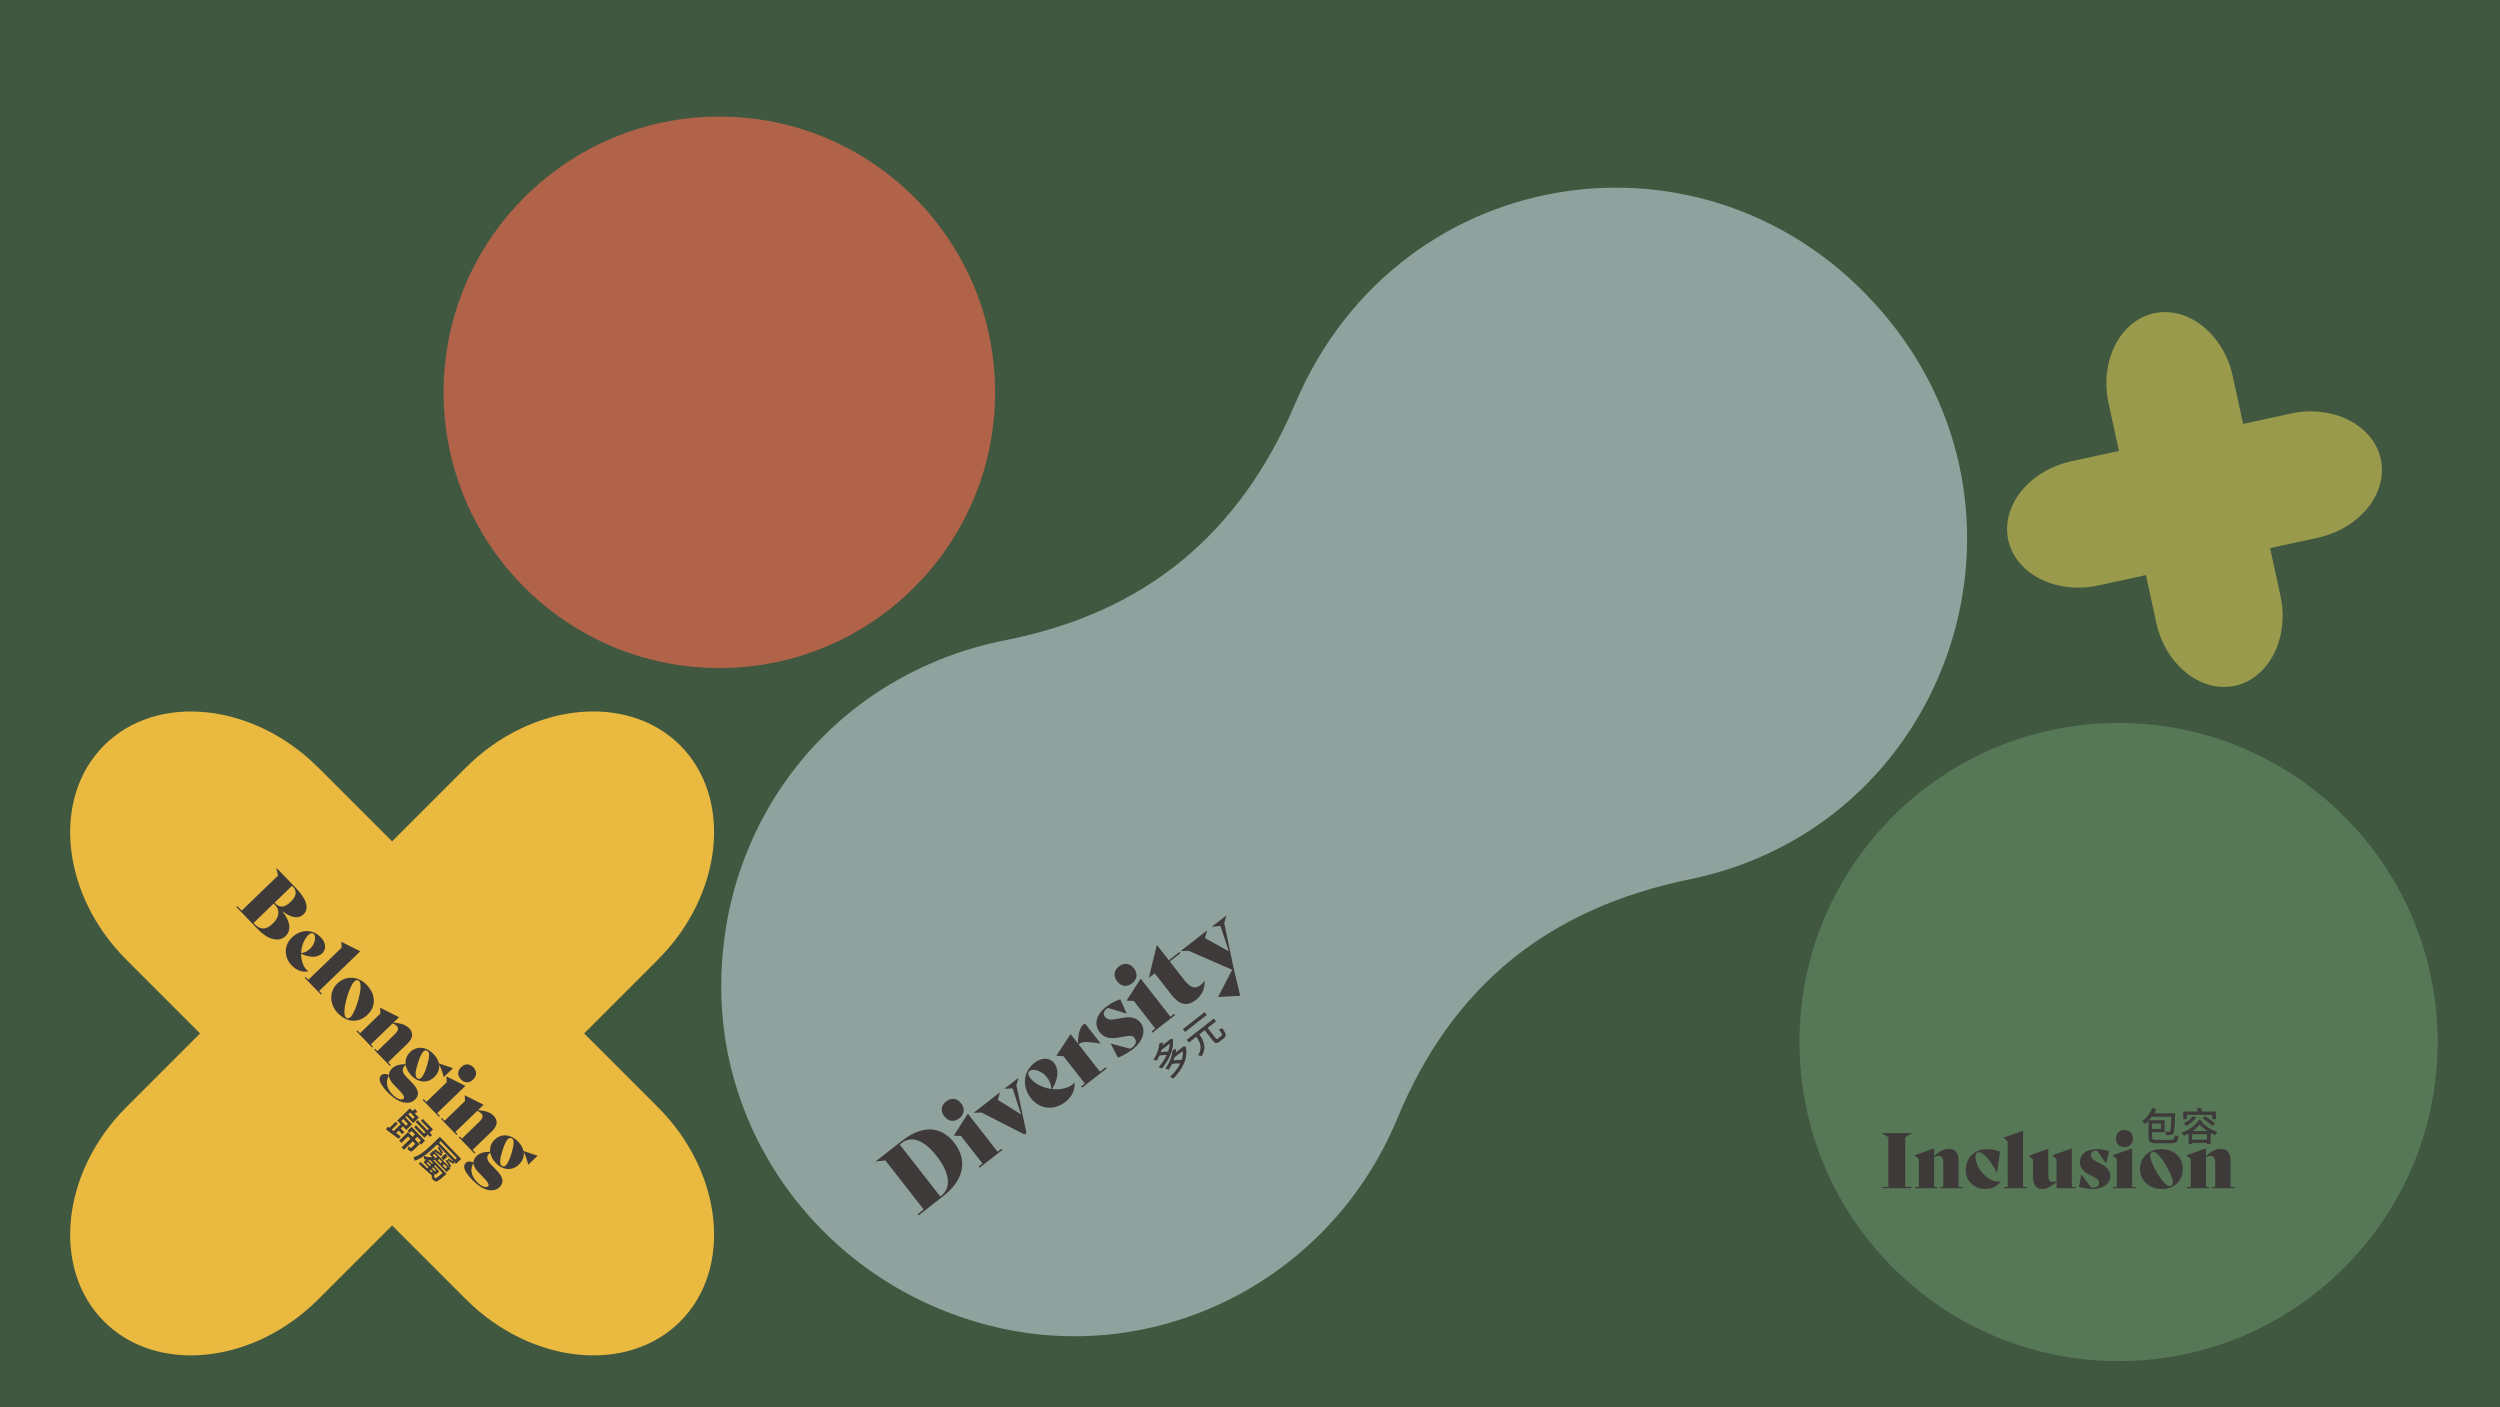
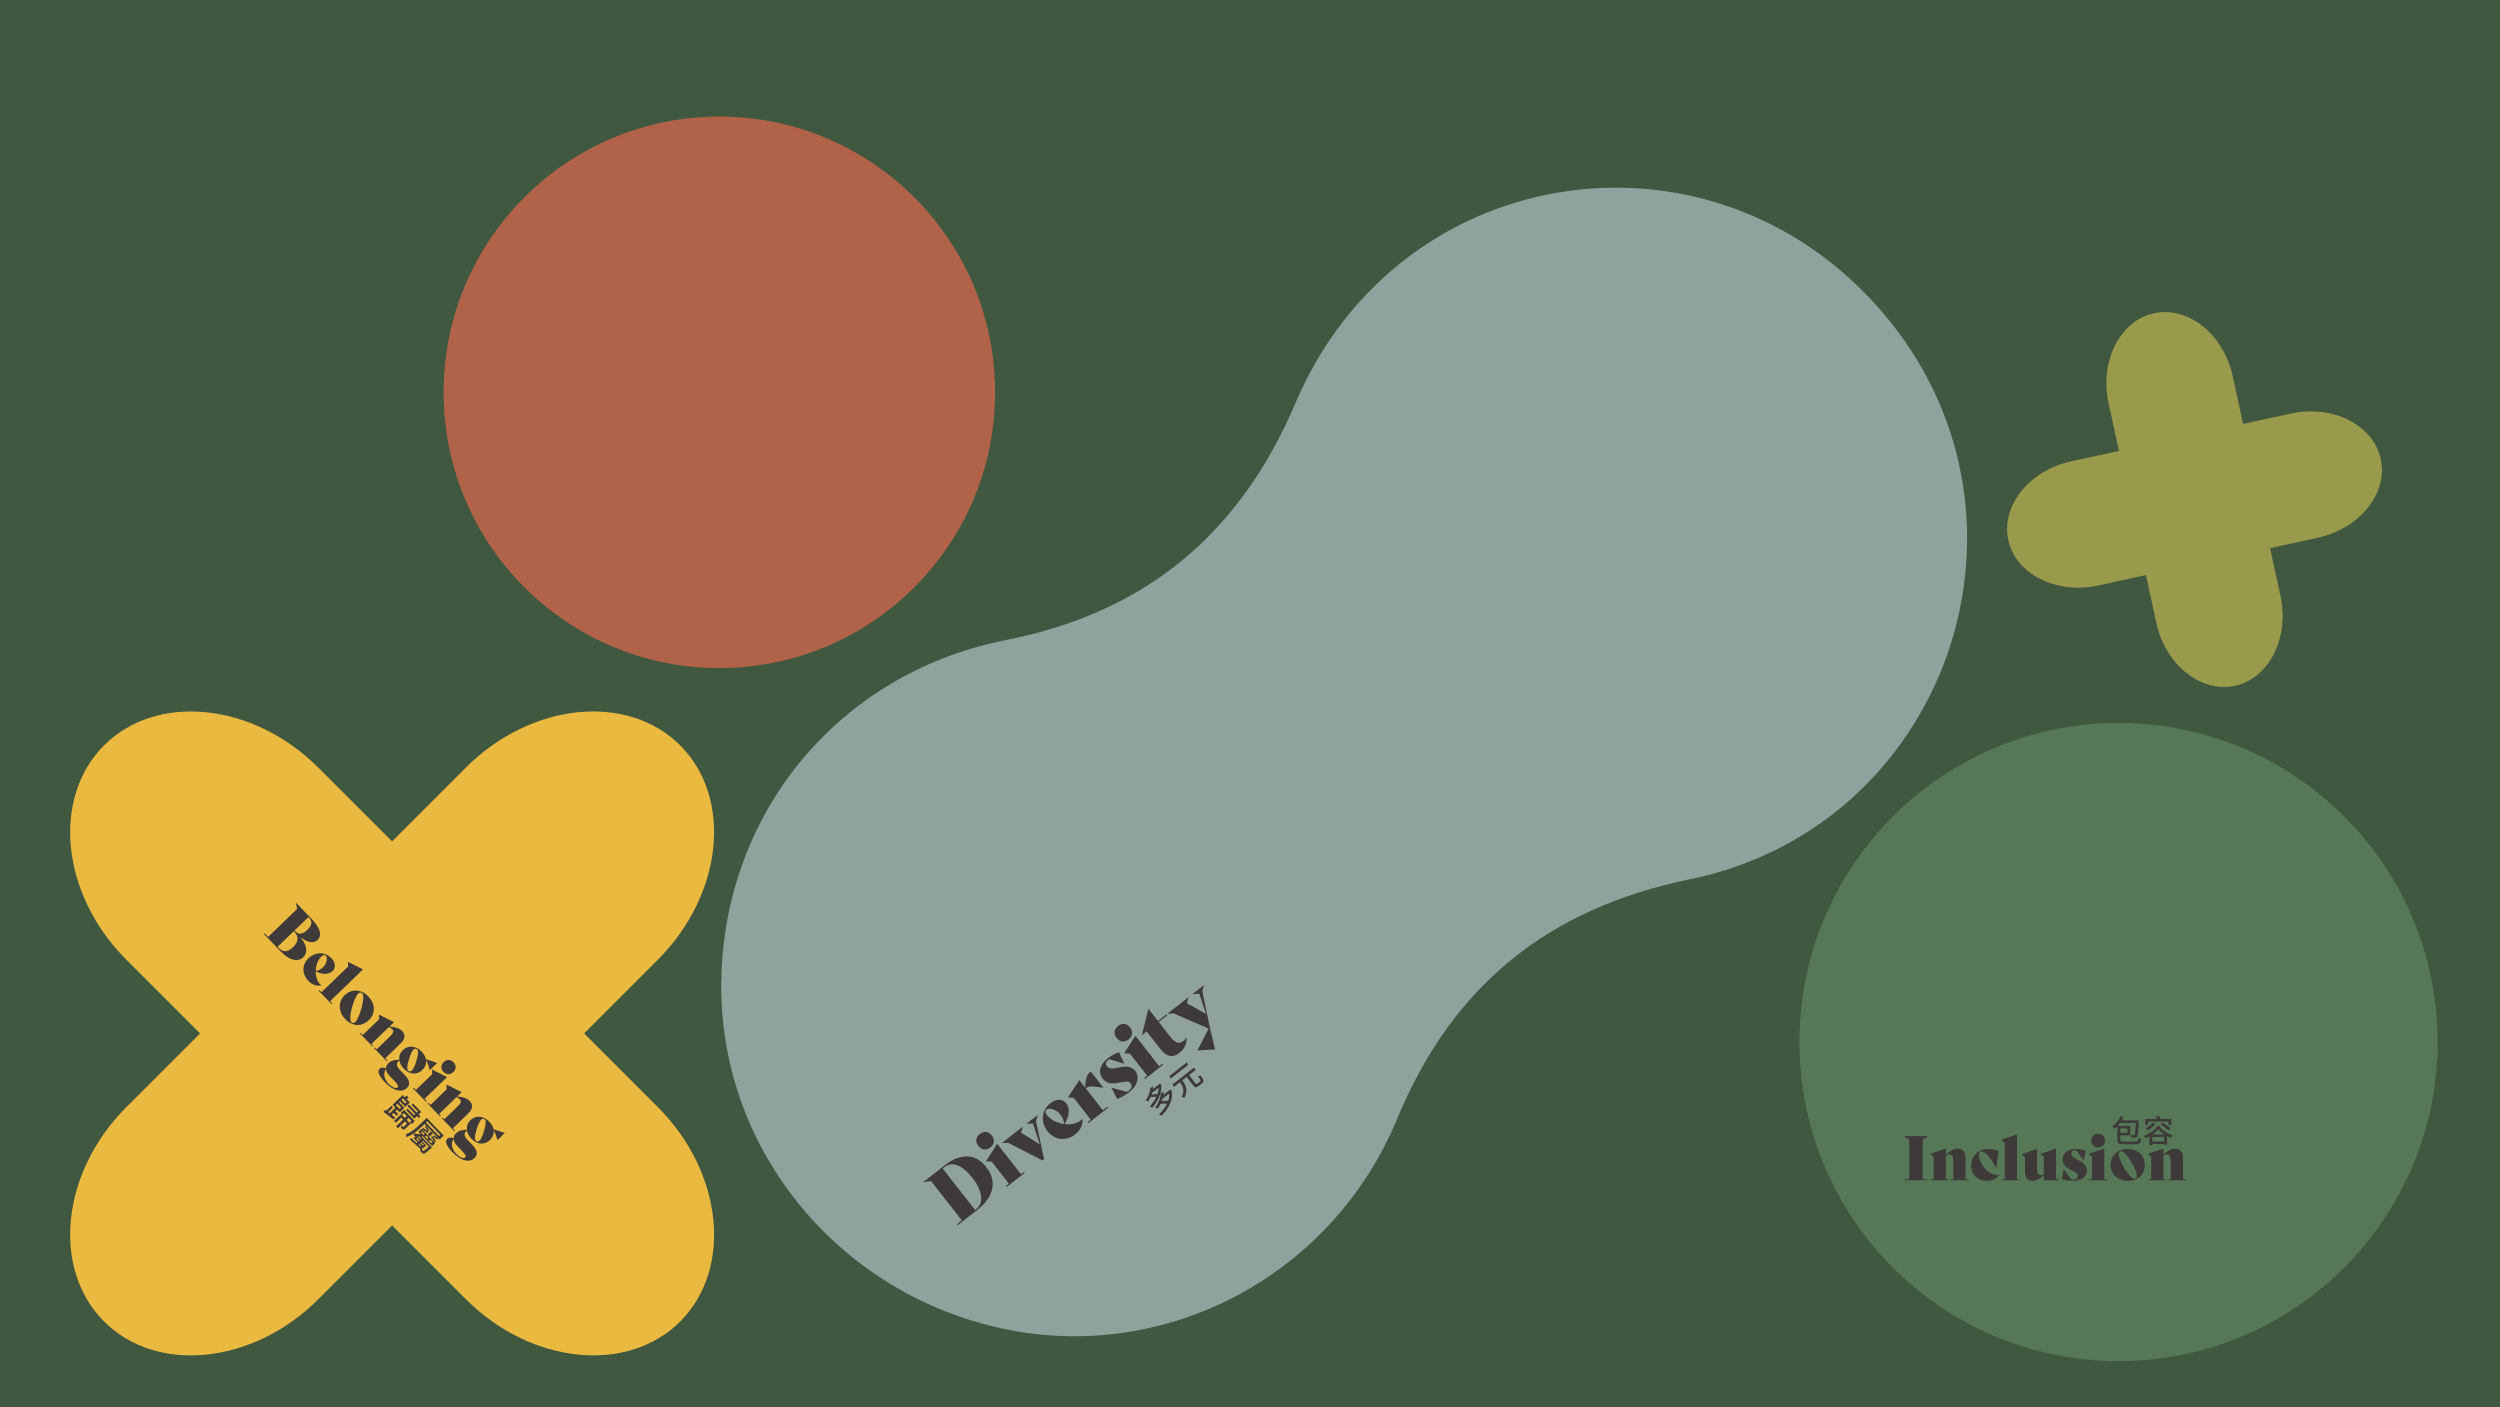
<svg xmlns="http://www.w3.org/2000/svg" viewBox="0 0 1920 1080">
  <defs>
    <style>.c{fill:#eab940;}.d{fill:#90a29e;}.e{fill:#b06349;}.f{fill:#405740;}.g{fill:#3e3a39;}.h{fill:#9a9a4c;}.i{fill:#567857;}</style>
  </defs>
  <g id="a">
    <rect class="f" x="-14.67" y="-19.04" width="1948.81" height="1118.52" />
  </g>
  <g id="b">
    <circle class="i" cx="1627.05" cy="800.29" r="245.06" />
    <circle class="e" cx="552.46" cy="301.3" r="211.77" />
    <path class="h" d="M1759.34,317.62l-36.62,7.96-7.96-36.63c-7.02-32.3-34.23-54.06-60.47-48.35-26.22,5.7-41.92,36.78-34.9,69.08l7.96,36.63-36.64,7.97c-32.29,7.02-54.06,34.23-48.36,60.45,5.7,26.22,36.8,41.93,69.09,34.91l36.64-7.97,7.96,36.63c7.02,32.3,34.22,54.07,60.43,48.37,26.23-5.7,41.96-36.8,34.93-69.1l-7.96-36.63,36.62-7.96c32.3-7.02,54.06-34.22,48.36-60.44-5.7-26.22-36.79-41.94-69.09-34.92" />
    <path class="c" d="M96.99,737.03l56.65,56.64-56.66,56.66c-49.96,49.96-57.62,124.03-17.04,164.6,40.55,40.54,114.58,32.85,164.54-17.11l56.66-56.66,56.68,56.67c49.95,49.94,124.02,57.63,164.57,17.08,40.56-40.56,32.85-114.62-17.09-164.57l-56.68-56.67,56.65-56.66c49.96-49.96,57.66-124.01,17.12-164.56-40.57-40.57-114.66-32.9-164.62,17.07l-56.65,56.66-56.65-56.64c-49.95-49.95-124.01-57.64-164.56-17.08-40.55,40.56-32.87,114.62,17.08,164.57" />
    <path class="d" d="M1451.3,246.56c125.17,155.24,42.53,388.49-153.51,428.74-108.38,22.25-182.19,81.2-224.72,183.86-50.18,121.12-177.94,187.56-301.99,161.45-125.98-26.52-216.6-135.72-217.15-261.68-.58-131.22,88.17-241.62,218.49-267.32,107.5-21.2,179.76-81.58,222.45-182,80.82-190.1,327.03-223.55,456.44-63.05Z" />
    <g>
      <g>
-         <path class="g" d="M1445.57,911.59h4.7v-38.21l-5.23-3.17h23.39l-5.23,3.17v38.21h4.7v.94h-22.34v-.94Z" />
-         <path class="g" d="M1507.17,911.59v.94h-17.05v-.94h2.35v-17.69c0-4.59-1.12-6.11-3.53-6.11-1.18,0-2.35,.35-3.53,.88v22.93h2.35v.94h-17.05v-.94h2.94v-21.46l-3.35-2.88,15.11-5.29v5.88c3.82-3.29,7.23-5.58,11.23-5.58,5,0,7.58,3.12,7.58,9.11v20.22h2.94Z" />
-         <path class="g" d="M1509.7,898.42c.06-8.64,6.23-15.87,16.22-15.87,3.35,0,6.29,.47,10.11,1.88l-2.29,16.4h-.06c-5.47-10.35-10.58-15.99-14.11-15.99-1.47,0-2.35,1.06-2.35,3.17,0,9.46,9.29,19.46,17.57,19.46,.76,0,1.24-.06,1.76-.24l.06,.06c-2.65,4-6.94,5.82-12.17,5.82-7.99,0-14.81-5.64-14.75-14.7Z" />
-         <path class="g" d="M1538.97,911.59h2.94v-34.98l-3.35-2.88,15.11-5.29v43.15h2.94v.94h-17.63v-.94Z" />
-         <path class="g" d="M1594.1,911.59v.94h-14.69v-4.53c-3.88,2.82-7.23,5.17-10.52,5.17-5.29,0-7.58-3.06-7.58-10.05v-12.64l-3.35-2.88,15.11-5.29v18.46c0,4.94,.41,6.88,3.35,6.88,.94,0,2-.24,3-.59v-16.87l-3.35-2.88,15.11-5.29v29.57h2.94Z" />
-         <path class="g" d="M1596.63,911.59l1.82-9.58h.06l7.29,9.76c.82,.24,1.23,.29,1.94,.29,2.59,0,4.35-1.35,4.35-3.76,0-1.76-1.06-2.76-3.53-4.06l-3.88-2.06c-4.88-2.59-7.23-5.35-7.23-9.82,0-5.94,4.82-9.82,12.64-9.82,3.82,0,6.88,.65,9.76,1.7l-2.29,9.29h-.06l-6.82-9.7c-.29-.12-.71-.18-1-.18-2.59,0-3.88,1.47-3.88,3.12,0,2.06,.94,3.53,4.41,5.35l4.41,2.35c4.06,2.18,6.17,5.11,6.17,8.76,0,6.11-6.17,9.88-13.4,9.88-2.76,0-6.64-.29-10.76-1.53Z" />
-         <path class="g" d="M1622.78,911.59h2.94v-21.46l-3.35-2.88,15.11-5.29v29.63h2.94v.94h-17.63v-.94Zm2.29-37.21c0-3.88,2.35-6.52,6.52-6.52s6.52,2.65,6.52,6.52-2.35,6.58-6.52,6.58-6.52-2.65-6.52-6.58Z" />
-         <path class="g" d="M1643.53,897.66c0-8.41,6.58-15.11,16.16-15.11s16.69,5.88,16.69,15.11c0,8.58-5.47,15.46-16.64,15.46-8.46,0-16.22-6-16.22-15.46Zm25.22,10.35c0-4.94-9.88-23.34-15.05-23.34-1.47,0-2.35,1.06-2.35,2.88,0,5.76,10.17,23.45,14.99,23.45,1.59,0,2.41-1,2.41-3Z" />
-         <path class="g" d="M1716.01,911.59v.94h-17.05v-.94h2.35v-17.69c0-4.59-1.12-6.11-3.53-6.11-1.18,0-2.35,.35-3.53,.88v22.93h2.35v.94h-17.05v-.94h2.94v-21.46l-3.35-2.88,15.11-5.29v5.88c3.82-3.29,7.23-5.58,11.23-5.58,5,0,7.58,3.12,7.58,9.11v20.22h2.94Z" />
+         <path class="g" d="M1462.56,905.67h3.76v-30.57l-4.19-2.54h18.72l-4.19,2.54v30.57h3.76v.75h-17.87v-.75Z" />
+         <path class="g" d="M1511.84,905.67v.75h-13.64v-.75h1.88v-14.15c0-3.67-.89-4.89-2.82-4.89-.94,0-1.88,.28-2.82,.71v18.34h1.88v.75h-13.64v-.75h2.35v-17.16l-2.68-2.3,12.09-4.23v4.7c3.06-2.63,5.78-4.47,8.98-4.47,4,0,6.07,2.49,6.07,7.29v16.18h2.35Z" />
+         <path class="g" d="M1513.86,895.14c.05-6.91,4.98-12.7,12.98-12.7,2.68,0,5.03,.38,8.09,1.5l-1.83,13.12h-.05c-4.37-8.28-8.46-12.79-11.29-12.79-1.18,0-1.88,.85-1.88,2.54,0,7.57,7.43,15.57,14.06,15.57,.61,0,.99-.05,1.41-.19l.05,.05c-2.12,3.2-5.55,4.66-9.73,4.66-6.4,0-11.85-4.51-11.8-11.76Z" />
+         <path class="g" d="M1537.28,905.67h2.35v-27.98l-2.68-2.3,12.09-4.23v34.52h2.35v.75h-14.11v-.75Z" />
+         <path class="g" d="M1581.39,905.67v.75h-11.76v-3.62c-3.1,2.26-5.78,4.14-8.42,4.14-4.23,0-6.07-2.45-6.07-8.04v-10.11l-2.68-2.3,12.09-4.23v14.77c0,3.95,.33,5.5,2.68,5.5,.75,0,1.6-.19,2.4-.47v-13.5l-2.68-2.3,12.09-4.23v23.65h2.35Z" />
+         <path class="g" d="M1583.41,905.67l1.46-7.67h.05l5.83,7.81c.66,.19,.99,.24,1.55,.24,2.07,0,3.48-1.08,3.48-3.01,0-1.41-.85-2.21-2.82-3.25l-3.1-1.65c-3.9-2.07-5.78-4.28-5.78-7.85,0-4.75,3.86-7.85,10.11-7.85,3.06,0,5.5,.52,7.81,1.36l-1.83,7.43h-.05l-5.46-7.76c-.23-.09-.56-.14-.8-.14-2.07,0-3.1,1.18-3.1,2.49,0,1.65,.75,2.82,3.53,4.28l3.53,1.88c3.25,1.74,4.94,4.09,4.94,7.01,0,4.89-4.94,7.9-10.72,7.9-2.21,0-5.31-.23-8.61-1.22Z" />
+         <path class="g" d="M1604.33,905.67h2.35v-17.16l-2.68-2.3,12.09-4.23v23.7h2.35v.75h-14.11v-.75Zm1.83-29.77c0-3.1,1.88-5.22,5.22-5.22s5.22,2.12,5.22,5.22-1.88,5.27-5.22,5.27-5.22-2.12-5.22-5.27Z" />
+         <path class="g" d="M1620.93,894.53c0-6.72,5.27-12.09,12.93-12.09s13.36,4.7,13.36,12.09c0,6.87-4.37,12.37-13.31,12.37-6.77,0-12.98-4.8-12.98-12.37Zm20.17,8.28c0-3.95-7.9-18.67-12.04-18.67-1.18,0-1.88,.85-1.88,2.3,0,4.61,8.14,18.76,11.99,18.76,1.27,0,1.93-.8,1.93-2.4Z" />
+         <path class="g" d="M1678.91,905.67v.75h-13.64v-.75h1.88v-14.15c0-3.67-.89-4.89-2.82-4.89-.94,0-1.88,.28-2.82,.71v18.34h1.88v.75h-13.64v-.75h2.35v-17.16l-2.68-2.3,12.09-4.23v4.7c3.06-2.63,5.78-4.47,8.98-4.47,4,0,6.07,2.49,6.07,7.29v16.18h2.35Z" />
      </g>
      <g>
-         <path class="g" d="M1667.04,875.42c2.56,0,2.95-.6,3.28-3.58,.72,.45,1.9,.84,2.71,.99-.51,4.06-1.57,5.21-5.84,5.21h-10.65c-5.03,0-6.5-.9-6.5-4.63v-12.61c-.81,.87-1.69,1.71-2.53,2.41-.48-.51-1.63-1.63-2.32-2.08,3.28-2.38,6.23-6.2,7.94-10.2l2.83,.81c-.48,1.11-1.02,2.23-1.66,3.28h16.22s-.03,.87-.03,1.23c-.33,9.69-.6,13.21-1.44,14.29-.57,.78-1.14,1.02-2.02,1.14-.78,.12-2.08,.12-3.46,.06-.03-.78-.33-1.96-.72-2.65,1.17,.12,2.26,.15,2.77,.12,.39,.03,.69-.06,.96-.42,.48-.66,.78-3.52,1.05-11.13h-15.08c-.66,.93-1.38,1.87-2.11,2.68h11.98v9.18h-9.63v3.88c0,1.65,.51,2.02,3.67,2.02h10.56Zm-14.23-12.61v4.21h6.89v-4.21h-6.89Z" />
-         <path class="g" d="M1691.36,860.98c-.18,.27-.33,.54-.51,.81,3.37,3.64,7.49,5.93,12.25,7.7-.66,.6-1.42,1.53-1.78,2.35-1.23-.54-2.41-1.11-3.52-1.72v8.46h-2.86v-.84h-11.38v.93h-2.74v-8.22c-1.17,.66-2.41,1.26-3.64,1.75-.39-.69-1.14-1.66-1.77-2.26,5.51-1.96,10.71-5.54,13.51-9.99l2.44,1.02Zm-11.89-1.47h-2.74v-5.84h11.34c-.3-.75-.66-1.53-1.02-2.23l2.89-.63c.51,.84,1.08,1.96,1.41,2.86h10.47v5.84h-2.83v-3.31h-19.53v3.31Zm7.25-1.35c-1.93,2.62-4.97,5.15-7.7,6.65-.39-.51-1.35-1.59-1.93-2.11,2.65-1.26,5.39-3.31,7.01-5.42l2.62,.87Zm8.22,17.12v-4.21h-11.38v4.21h11.38Zm.27-6.68c-2.11-1.35-4.03-2.92-5.87-4.91-1.56,1.84-3.4,3.49-5.45,4.91h11.32Zm-1.78-11.29c2.62,1.53,6.02,3.94,7.67,5.63l-2.02,1.84c-1.56-1.68-4.87-4.21-7.58-5.9l1.93-1.57Z" />
+         <path class="g" d="M1639.74,876.73c2.05,0,2.36-.48,2.62-2.86,.58,.36,1.52,.67,2.17,.79-.41,3.25-1.25,4.16-4.67,4.16h-8.52c-4.02,0-5.2-.72-5.2-3.71v-10.09c-.65,.7-1.35,1.37-2.02,1.93-.39-.41-1.3-1.3-1.85-1.66,2.62-1.9,4.98-4.96,6.36-8.16l2.26,.65c-.38,.89-.82,1.78-1.32,2.62h12.98s-.02,.7-.02,.99c-.26,7.75-.48,10.57-1.16,11.44-.46,.63-.91,.82-1.61,.92-.63,.1-1.66,.1-2.77,.05-.02-.63-.26-1.57-.58-2.12,.94,.1,1.81,.12,2.22,.1,.31,.02,.55-.05,.77-.34,.38-.53,.63-2.82,.84-8.91h-12.06c-.53,.75-1.11,1.49-1.69,2.14h9.58v7.34h-7.7v3.11c0,1.32,.41,1.61,2.94,1.61h8.45Zm-11.39-10.09v3.37h5.51v-3.37h-5.51Z" />
+         <path class="g" d="M1659.19,865.18c-.14,.22-.26,.43-.41,.65,2.7,2.91,5.99,4.74,9.8,6.16-.53,.48-1.13,1.23-1.42,1.88-.99-.43-1.93-.89-2.82-1.37v6.76h-2.29v-.67h-9.1v.75h-2.19v-6.57c-.94,.53-1.93,1.01-2.91,1.4-.31-.55-.91-1.32-1.42-1.81,4.41-1.56,8.57-4.43,10.81-7.99l1.95,.82Zm-9.51-1.18h-2.19v-4.67h9.08c-.24-.6-.53-1.23-.82-1.78l2.31-.51c.41,.67,.87,1.57,1.13,2.29h8.38v4.67h-2.26v-2.65h-15.62v2.65Zm5.8-1.08c-1.54,2.09-3.97,4.12-6.16,5.32-.31-.41-1.08-1.28-1.54-1.69,2.12-1.01,4.31-2.65,5.61-4.33l2.09,.7Zm6.57,13.7v-3.37h-9.1v3.37h9.1Zm.22-5.34c-1.69-1.08-3.23-2.34-4.7-3.92-1.25,1.47-2.72,2.79-4.36,3.92h9.05Zm-1.42-9.03c2.09,1.23,4.82,3.15,6.14,4.5l-1.61,1.47c-1.25-1.35-3.9-3.37-6.07-4.72l1.54-1.25Z" />
      </g>
    </g>
    <g>
      <g>
-         <path class="g" d="M732.82,877.59c10.74,13.74,7.15,28.87-8.16,40.83l-19.19,14.99-.72-.93,4.64-3.62-29.44-37.69-7.61,.9,20.47-15.99c15.25-11.91,29.69-11.71,40.02,1.51Zm-13.29,10.48c-9.92-12.7-19.51-16.13-27.11-10.2l-1.45,1.13,31.17,39.89,.93-.72c7.48-5.84,6.52-17.23-3.54-30.11Z" />
-         <path class="g" d="M725.24,857.37c-2.99-3.83-2.71-8.25,1.41-11.46,4.12-3.22,8.48-2.42,11.46,1.41,3.04,3.89,2.75,8.31-1.36,11.52-4.12,3.22-8.47,2.42-11.51-1.47Zm26.41,38.47l2.9-2.26-16.53-21.16-5.53-.26,10.82-16.86,22.83,29.22,2.9-2.26,.72,.93-17.39,13.59-.72-.93Z" />
-         <path class="g" d="M782.24,827.68l-1.66,5.88,7.73,36.54-1.51,1.18-32.95-16.84-6.1,.19,20.24-15.81-1.66,5.88,17.87,11.16-6.56-19.99-6.28,.33,10.9-8.52Z" />
-         <path class="g" d="M825.24,831.44c.46,5.61-1.79,10.74-7.18,14.95-8.18,6.39-19.34,5.96-26.36-3.03-6.61-8.46-6.41-19.92,2.87-27.17,5.45-4.26,11.71-4.01,15.02,.22,3.76,4.81,3.36,11.94-1.56,19.99,5.84,.66,11.69-.45,15.58-3.49,.58-.45,1.11-.96,1.55-1.49h.1Zm-34.19-3.71c3.76,4.81,10.06,7.73,16.35,8.61,0-3.36-1.18-6.17-3.49-9.13-3.94-5.04-10.66-6.71-13.15-4.76-1.51,1.18-1.38,3.13,.29,5.28Z" />
-         <path class="g" d="M833.32,786.09l12,15.37-.06,.05c-11.24-1.96-15.14-1.34-16.9,.6l16.4,20.99,4.35-3.4,.72,.93-18.84,14.72-.72-.93,2.9-2.26-16.44-21.05-5.52-.26,11.01-16.63,5.66,7.25c-.09-6.93,1.55-12.6,4.21-14.69,.41-.32,.8-.53,1.24-.69Z" />
-         <path class="g" d="M858.56,812.31l-5.59-10.86,.06-.05,14.71,4.01c.99-.4,1.44-.66,2.14-1.21,2.55-1.99,3.25-4.69,1.39-7.06-1.36-1.74-3.17-1.91-6.61-1.28l-5.41,.96c-6.81,1.21-11.25,.3-14.7-4.11-4.57-5.86-2.81-13.4,4.9-19.42,3.77-2.94,7.28-4.66,10.94-5.84l4.9,10.93-.06,.05-14.2-4.31c-.38,.11-.83,.37-1.12,.6-2.55,1.99-2.69,4.44-1.43,6.06,1.59,2.03,3.64,2.75,8.47,1.88l6.16-1.08c5.68-.98,10.03,.29,12.84,3.88,4.71,6.03,1.52,14.5-5.61,20.07-2.73,2.13-6.78,4.83-11.79,6.78Z" />
-         <path class="g" d="M857.95,753.68c-2.99-3.83-2.71-8.25,1.41-11.46,4.12-3.22,8.48-2.42,11.46,1.41,3.04,3.89,2.75,8.31-1.36,11.52-4.12,3.22-8.47,2.42-11.51-1.47Zm26.41,38.47l2.9-2.26-16.53-21.16-5.52-.26,10.83-16.86,22.83,29.22,2.9-2.26,.72,.93-17.4,13.59-.72-.93Z" />
-         <path class="g" d="M925.04,753.28c.53,5.1-1.35,10.58-6.69,14.75-6.9,5.39-12.8,3.46-18.69-4.08l-12.87-16.47-4.46,3.49-.05-.06,6.19-25.19,9.2,11.77,8.18-6.39,.73,.93-8.18,6.39,10.55,13.51c5.25,6.73,8.77,8,13.06,4.64,1.28-1,2.12-1.94,2.92-3.31h.1Z" />
-         <path class="g" d="M941.86,702.98l-1.66,5.88,7.39,35.4,4.92,20.53-17.04,.89,10.85-20.89-33.44-14.59-6.16,.24,20.35-15.9-1.66,5.88,18.35,10.22-6.46-19.51-6.69,.65,11.25-8.79Z" />
+         <path class="g" d="M757.45,896.25c8.59,10.99,5.72,23.1-6.53,32.66l-15.35,12-.58-.74,3.71-2.9-23.56-30.15-6.09,.72,16.37-12.79c12.2-9.53,23.75-9.37,32.02,1.21Zm-10.63,8.38c-7.94-10.16-15.61-12.91-21.69-8.16l-1.16,.91,24.93,31.91,.74-.58c5.98-4.68,5.22-13.79-2.83-24.08Z" />
+         <path class="g" d="M751.38,880.08c-2.39-3.06-2.17-6.6,1.13-9.17,3.29-2.57,6.78-1.93,9.17,1.13,2.43,3.11,2.2,6.65-1.09,9.22-3.29,2.57-6.78,1.94-9.21-1.17Zm21.13,30.78l2.32-1.81-13.23-16.93-4.42-.21,8.66-13.49,18.27,23.38,2.32-1.81,.58,.74-13.92,10.87-.58-.74Z" />
+         <path class="g" d="M796.98,856.32l-1.33,4.7,6.18,29.23-1.21,.94-26.36-13.47-4.88,.15,16.19-12.65-1.33,4.7,14.29,8.93-5.25-15.99-5.02,.26,8.72-6.81Z" />
+         <path class="g" d="M831.38,859.33c.37,4.49-1.43,8.59-5.75,11.96-6.54,5.11-15.47,4.77-21.09-2.42-5.29-6.77-5.13-15.94,2.29-21.73,4.36-3.41,9.37-3.21,12.01,.18,3.01,3.85,2.68,9.56-1.25,15.99,4.67,.53,9.35-.36,12.46-2.79,.46-.36,.89-.77,1.24-1.19h.08Zm-27.35-2.97c3.01,3.85,8.05,6.19,13.08,6.89,0-2.68-.94-4.94-2.79-7.31-3.15-4.04-8.52-5.37-10.52-3.81-1.21,.94-1.1,2.51,.24,4.22Z" />
+         <path class="g" d="M837.84,823.06l9.6,12.29-.05,.04c-8.99-1.57-12.11-1.07-13.52,.48l13.12,16.79,3.48-2.72,.58,.74-15.08,11.78-.58-.74,2.32-1.81-13.16-16.84-4.42-.21,8.8-13.3,4.53,5.8c-.07-5.55,1.24-10.08,3.37-11.75,.32-.25,.64-.43,.99-.55Z" />
+         <path class="g" d="M858.04,844.03l-4.47-8.68,.05-.04,11.77,3.21c.79-.32,1.16-.53,1.71-.96,2.04-1.59,2.6-3.75,1.11-5.65-1.09-1.39-2.54-1.53-5.28-1.03l-4.33,.77c-5.44,.97-9,.24-11.76-3.29-3.66-4.69-2.25-10.72,3.92-15.54,3.01-2.36,5.83-3.73,8.75-4.67l3.92,8.74-.05,.04-11.36-3.45c-.3,.09-.66,.3-.9,.48-2.04,1.59-2.15,3.55-1.14,4.85,1.27,1.62,2.92,2.2,6.78,1.5l4.93-.86c4.54-.78,8.02,.23,10.27,3.11,3.77,4.82,1.22,11.6-4.49,16.06-2.18,1.7-5.42,3.86-9.43,5.43Z" />
+         <path class="g" d="M857.55,797.13c-2.39-3.06-2.17-6.6,1.13-9.17,3.29-2.57,6.78-1.94,9.17,1.13,2.43,3.11,2.2,6.65-1.09,9.22-3.29,2.57-6.78,1.93-9.21-1.17Zm21.13,30.78l2.32-1.81-13.23-16.93-4.42-.21,8.66-13.49,18.26,23.38,2.32-1.81,.58,.74-13.92,10.87-.58-.74Z" />
+         <path class="g" d="M911.22,796.8c.42,4.08-1.08,8.46-5.35,11.8-5.52,4.31-10.24,2.77-14.95-3.26l-10.29-13.17-3.57,2.79-.04-.05,4.95-20.15,7.36,9.42,6.54-5.11,.58,.74-6.54,5.11,8.44,10.81c4.2,5.38,7.01,6.4,10.45,3.72,1.02-.8,1.7-1.55,2.34-2.65h.08Z" />
+         <path class="g" d="M924.68,756.56l-1.33,4.7,5.92,28.32,3.94,16.42-13.63,.72,8.68-16.72-26.75-11.67-4.93,.19,16.28-12.72-1.33,4.7,14.68,8.18-5.17-15.61-5.35,.52,9-7.03Z" />
      </g>
      <g>
-         <path class="g" d="M900.69,797.84c1.32,7.9-3.02,16.42-8.4,22.83-.63-.42-1.77-.95-2.5-1.1,2.5-2.76,4.73-6.02,6.3-9.39-1.58-.07-3.77,.16-5.61,.49-.56,1.24-1.21,2.51-1.97,3.83-.72-.28-2-.5-2.75-.49,3.08-4.66,4.45-9.17,4.5-12.38l2.87-1.36c-.06,.81-.14,1.63-.26,2.45l5.45-4.26,.28-.37,2.09-.26Zm-8.63,8.5c-.16,.58-.36,1.2-.58,1.79,1.95-.38,4.21-.62,5.67-.57,.72-2.06,1.15-4.15,1.18-6.12l-6.26,4.89Zm18.42-2.82c2.47,9.18-2.37,17.59-9.35,24.84-.61-.48-1.75-1.07-2.52-1.27,3.27-3.2,6.05-6.67,7.81-10.34-1.74-.13-4.29-.01-6.32,.32-.71,1.43-1.54,2.92-2.5,4.43-.63-.31-1.91-.64-2.66-.67,3.72-5.35,5.38-10.42,5.44-14.1l2.89-1.34c-.05,.96-.15,1.91-.32,2.92l5.15-4.02,.3-.39,2.08-.37Zm-8.4,8.51c-.25,.81-.52,1.59-.83,2.41,2.08-.32,4.59-.53,6.26-.39,.75-2.26,1.08-4.58,.8-6.89l-6.24,4.87Z" />
-         <path class="g" d="M926.8,779.48l-16.7,13.04-1.67-2.14,16.7-13.04,1.67,2.14Zm11.31,15.95c.88-.69,.54-1.41-2.11-5,.84,0,2.08-.37,2.8-.66,2.97,4.29,3.31,5.89,1.1,7.62l-3.15,2.46c-2.35,1.83-3.54,1.58-5.35-.74l-6.19-7.92-4.06,3.17c3.48,5.34,5.62,10.27,1.79,16.86-.68-.38-1.93-.67-2.77-.7,3.51-5.72,1.56-9.89-1.37-14.32l-5.72,4.47-1.67-2.13,20.84-16.28,1.67,2.13-6.45,5.04,6.17,7.9c.67,.85,.92,.89,1.77,.22l2.68-2.09Z" />
+         <path class="g" d="M891.74,832.46c1.06,6.32-2.42,13.13-6.72,18.26-.51-.34-1.42-.76-2-.88,2-2.21,3.78-4.82,5.04-7.51-1.26-.05-3.02,.13-4.49,.39-.45,.99-.97,2.01-1.58,3.07-.57-.23-1.6-.4-2.2-.39,2.46-3.73,3.56-7.33,3.6-9.9l2.3-1.09c-.05,.65-.11,1.31-.21,1.96l4.36-3.41,.23-.3,1.67-.21Zm-6.91,6.8c-.13,.46-.29,.96-.47,1.43,1.56-.31,3.37-.5,4.53-.46,.58-1.64,.92-3.32,.94-4.89l-5.01,3.91Zm14.74-2.26c1.98,7.34-1.9,14.07-7.48,19.87-.48-.38-1.4-.86-2.02-1.02,2.61-2.56,4.84-5.34,6.25-8.27-1.39-.1-3.43,0-5.06,.25-.57,1.15-1.23,2.34-2,3.55-.5-.25-1.53-.51-2.13-.54,2.98-4.28,4.3-8.34,4.35-11.28l2.31-1.07c-.04,.77-.12,1.53-.25,2.34l4.12-3.22,.24-.31,1.67-.29Zm-6.72,6.81c-.2,.65-.41,1.27-.66,1.92,1.66-.26,3.67-.42,5.01-.31,.6-1.81,.86-3.67,.64-5.51l-4.99,3.9Z" />
+         <path class="g" d="M912.62,817.76l-13.36,10.43-1.33-1.71,13.36-10.43,1.33,1.71Zm9.05,12.76c.7-.55,.43-1.13-1.69-4,.67,0,1.67-.29,2.24-.53,2.37,3.43,2.65,4.72,.88,6.09l-2.52,1.97c-1.88,1.47-2.83,1.26-4.28-.59l-4.95-6.34-3.24,2.53c2.79,4.27,4.5,8.22,1.43,13.48-.55-.31-1.55-.53-2.21-.56,2.81-4.58,1.25-7.91-1.1-11.46l-4.57,3.57-1.33-1.71,16.68-13.03,1.33,1.71-5.16,4.03,4.94,6.32c.53,.68,.74,.71,1.42,.17l2.14-1.67Z" />
      </g>
    </g>
    <g>
      <g>
-         <path class="g" d="M219.26,718.95c-5.07,4.9-13.48,2.72-21.03-5.1l-16.64-17.23,.69-.66,3.32,3.44,27.93-26.97-1.37-6.06,14.98,15.51c8.17,8.46,10.71,15.73,5.94,20.34-3.65,3.53-8.71,3.1-16.43-2.48,6.08,7.16,7.48,14.53,2.62,19.22Zm-9.67-9.76c5.33-5.14,5.25-10.47,1.77-14.08l-1.16-1.2-15.47,14.94,.87,.9c4.61,4.77,8.96,4.3,13.99-.56Zm14.7-28.89l-13.4,12.95,.75,.77c3.36,3.48,7.22,2.83,11.6-1.4,3.69-3.57,5.58-7.63,1.72-11.63l-.66-.69Z" />
-         <path class="g" d="M236.74,745.99c-4.49,.85-8.82-.53-12.68-4.53-5.85-6.06-6.45-15.11,.21-21.54,6.27-6.06,15.54-6.87,22.18,0,3.9,4.04,4.23,9.11,1.1,12.14-3.57,3.44-9.36,3.72-16.27,.43-.04,4.77,1.36,9.4,4.14,12.28,.42,.43,.87,.82,1.33,1.12v.08Zm.11-27.92c-3.57,3.44-5.39,8.78-5.57,13.93,2.71-.29,4.88-1.48,7.07-3.59,3.74-3.61,4.51-9.17,2.73-11.02-1.08-1.12-2.65-.85-4.24,.69Z" />
-         <path class="g" d="M234.76,750.31l2.07,2.15,25.56-24.69-.26-4.48,14.53,7.31-31.54,30.45,2.07,2.15-.69,.66-12.45-12.89,.69-.66Z" />
-         <path class="g" d="M259.18,755.21c6.14-5.93,15.69-5.85,22.45,1.15,6.85,7.09,7.49,16.35,.74,22.86-6.27,6.06-15.16,6.92-23.04-1.25-5.97-6.19-7.07-16.09-.15-22.77Zm10.24,25.73c3.61-3.49,10.09-23.69,6.44-27.47-1.04-1.07-2.43-.97-3.76,.31-4.21,4.07-9.97,23.99-6.56,27.51,1.12,1.16,2.43,1.06,3.89-.36Z" />
-         <path class="g" d="M300.15,818.02l-.69,.66-12.03-12.46,.69-.66,1.66,1.72,12.93-12.49c3.35-3.24,3.68-5.13,1.98-6.89-.83-.86-1.92-1.47-3.13-1.96l-16.76,16.18,1.66,1.72-.69,.66-12.03-12.46,.69-.66,2.07,2.15,15.68-15.14-.26-4.48,14.53,7.31-4.3,4.15c5.1,.47,9.18,1.34,12.01,4.26,3.53,3.65,3.08,7.74-1.31,11.97l-14.78,14.27,2.07,2.15Z" />
-         <path class="g" d="M347.88,820.41l-7.05,6.8h-.08c-.75-3.18-2.07-7.22-3.51-9.57,.45,3.47-.88,6.83-3.71,9.57-4.85,4.69-11.95,4.65-17.68-1.28-2.32-2.41-3.75-5.18-4.25-7.93-2.86,1.94-3.38,5.01,.23,8.75l4.77,4.94c4.81,4.98,5.88,9.18,2.14,12.79-4.9,4.73-13.22,2.47-20.86-5.43-6.1-6.32-7.8-10.66-5.09-13.27,1.29-1.24,3.45-1.33,5.87-.19,.03-1.86,.91-3.53,2.45-5.02,2.36-2.28,5.38-3.29,10.41-3.24-.41-3.34,.71-6.66,3.5-9.36,4.73-4.56,11.99-4.61,18.01,1.62,2.2,2.28,3.55,4.71,4.06,7.12,3.49,1.12,6.97,2.32,10.79,3.61v.08Zm-49.18,5.65c-3,4.89-1.53,10.11,2.7,14.49,3.19,3.31,6.93,4.77,8.52,3.23,.99-.95,.3-2.7-2.98-6.09l-4.48-4.64c-2.45-2.54-3.63-4.88-3.76-6.99Zm24.89,1.62c1.37-1.33,2.82-4.22,4.3-9.13,2.06-6.89,2.07-9.81,.79-11.14-.87-.9-2.31-1.01-3.51,.15-1.5,1.45-2.78,4.34-4.3,9.13-2.19,6.93-1.99,9.89-.74,11.18,.95,.99,2.22,1.01,3.47-.19Z" />
-         <path class="g" d="M325.37,844.14l2.07,2.15,15.68-15.14-.26-4.48,14.53,7.31-21.65,20.91,2.07,2.15-.69,.66-12.45-12.89,.69-.66Zm28.82-24.59c2.84-2.74,6.43-2.89,9.37,.16,2.95,3.05,2.67,6.64-.16,9.37-2.88,2.78-6.47,2.93-9.42-.12-2.95-3.05-2.67-6.64,.21-9.42Z" />
-         <path class="g" d="M365.08,885.25l-.69,.66-12.03-12.46,.69-.66,1.66,1.72,12.93-12.49c3.35-3.24,3.68-5.13,1.98-6.89-.83-.86-1.92-1.47-3.13-1.96l-16.76,16.18,1.66,1.72-.69,.66-12.03-12.46,.69-.66,2.07,2.15,15.68-15.14-.26-4.48,14.53,7.31-4.3,4.15c5.1,.47,9.18,1.34,12.01,4.26,3.53,3.65,3.08,7.74-1.31,11.97l-14.78,14.27,2.07,2.15Z" />
-         <path class="g" d="M412.81,887.65l-7.05,6.8h-.08c-.75-3.18-2.07-7.22-3.51-9.57,.45,3.47-.88,6.83-3.71,9.57-4.85,4.69-11.95,4.65-17.68-1.28-2.32-2.41-3.75-5.18-4.25-7.93-2.86,1.94-3.38,5.01,.23,8.75l4.77,4.94c4.81,4.98,5.88,9.18,2.14,12.79-4.9,4.73-13.22,2.47-20.86-5.43-6.1-6.32-7.8-10.66-5.09-13.27,1.29-1.24,3.45-1.33,5.87-.19,.03-1.86,.91-3.53,2.45-5.02,2.36-2.28,5.38-3.29,10.41-3.24-.41-3.34,.71-6.66,3.5-9.36,4.73-4.56,11.99-4.61,18.01,1.62,2.2,2.28,3.55,4.71,4.06,7.12,3.49,1.12,6.97,2.32,10.79,3.61v.08Zm-49.18,5.65c-3,4.89-1.53,10.11,2.7,14.49,3.19,3.31,6.93,4.77,8.52,3.23,.99-.95,.3-2.7-2.98-6.09l-4.48-4.64c-2.45-2.54-3.63-4.88-3.76-6.99Zm24.89,1.62c1.37-1.33,2.82-4.22,4.3-9.13,2.06-6.89,2.07-9.81,.79-11.14-.87-.9-2.31-1.01-3.51,.15-1.5,1.45-2.78,4.34-4.3,9.13-2.19,6.93-1.99,9.89-.74,11.18,.95,.99,2.22,1.01,3.47-.19Z" />
+         <path class="g" d="M232.85,735.21c-4.06,3.92-10.78,2.18-16.82-4.08l-13.31-13.78,.55-.53,2.66,2.75,22.34-21.58-1.1-4.85,11.98,12.41c6.54,6.77,8.57,12.59,4.75,16.27-2.92,2.82-6.97,2.48-13.14-1.99,4.87,5.73,5.98,11.63,2.1,15.38Zm-7.74-7.81c4.26-4.12,4.2-8.37,1.41-11.26l-.93-.96-12.37,11.95,.7,.72c3.68,3.82,7.17,3.44,11.19-.45Zm11.76-23.11l-10.72,10.36,.6,.62c2.69,2.78,5.77,2.26,9.28-1.12,2.96-2.85,4.47-6.11,1.38-9.3l-.53-.55Z" />
+         <path class="g" d="M246.83,756.85c-3.59,.68-7.06-.43-10.14-3.62-4.68-4.85-5.16-12.09,.17-17.23,5.02-4.85,12.43-5.49,17.74,0,3.12,3.23,3.39,7.29,.88,9.71-2.85,2.75-7.49,2.98-13.02,.35-.03,3.82,1.09,7.52,3.31,9.82,.33,.34,.7,.65,1.07,.9v.07Zm.08-22.34c-2.85,2.76-4.31,7.02-4.45,11.14,2.17-.23,3.91-1.18,5.66-2.88,2.99-2.89,3.61-7.34,2.18-8.82-.86-.89-2.12-.68-3.39,.55Z" />
+         <path class="g" d="M245.25,760.3l1.66,1.72,20.45-19.75-.21-3.59,11.62,5.85-25.23,24.36,1.66,1.72-.55,.53-9.96-10.31,.55-.53Z" />
+         <path class="g" d="M264.78,764.22c4.92-4.75,12.55-4.68,17.96,.92,5.48,5.67,5.99,13.08,.59,18.29-5.02,4.85-12.13,5.53-18.43-1-4.78-4.95-5.66-12.87-.12-18.22Zm8.19,20.59c2.89-2.79,8.07-18.95,5.15-21.98-.83-.86-1.95-.78-3.01,.25-3.37,3.25-7.97,19.19-5.25,22.01,.9,.93,1.95,.84,3.11-.28Z" />
+         <path class="g" d="M297.56,814.47l-.55,.53-9.63-9.97,.55-.53,1.33,1.37,10.35-9.99c2.68-2.59,2.94-4.11,1.58-5.51-.66-.69-1.53-1.18-2.51-1.56l-13.41,12.95,1.33,1.37-.55,.53-9.63-9.97,.55-.53,1.66,1.72,12.55-12.11-.21-3.59,11.62,5.85-3.44,3.32c4.08,.38,7.35,1.08,9.6,3.41,2.82,2.92,2.46,6.19-1.05,9.58l-11.82,11.42,1.66,1.72Z" />
+         <path class="g" d="M335.75,816.38l-5.64,5.44h-.07c-.6-2.55-1.66-5.78-2.81-7.65,.36,2.78-.7,5.46-2.97,7.65-3.88,3.75-9.56,3.72-14.14-1.02-1.86-1.92-3-4.14-3.4-6.34-2.29,1.55-2.71,4.01,.18,7l3.82,3.95c3.85,3.99,4.7,7.35,1.71,10.24-3.92,3.78-10.58,1.98-16.68-4.35-4.88-5.05-6.24-8.52-4.07-10.61,1.03-1,2.76-1.07,4.7-.16,.03-1.49,.73-2.82,1.96-4.02,1.89-1.83,4.3-2.63,8.32-2.59-.32-2.68,.57-5.33,2.8-7.49,3.78-3.65,9.59-3.69,14.41,1.3,1.76,1.82,2.84,3.77,3.25,5.7,2.79,.89,5.58,1.85,8.63,2.89v.07Zm-39.35,4.52c-2.4,3.91-1.22,8.09,2.16,11.59,2.56,2.65,5.54,3.81,6.81,2.59,.79-.76,.24-2.16-2.38-4.87l-3.58-3.71c-1.96-2.03-2.91-3.9-3.01-5.59Zm19.91,1.29c1.1-1.06,2.26-3.37,3.44-7.31,1.65-5.51,1.66-7.84,.63-8.91-.7-.72-1.84-.81-2.81,.12-1.2,1.16-2.22,3.48-3.44,7.31-1.75,5.54-1.59,7.91-.6,8.94,.76,.79,1.78,.81,2.77-.15Z" />
+         <path class="g" d="M317.74,835.36l1.66,1.72,12.55-12.12-.21-3.59,11.62,5.85-17.32,16.73,1.66,1.72-.55,.53-9.96-10.31,.55-.53Zm23.05-19.67c2.27-2.19,5.14-2.31,7.5,.13,2.36,2.44,2.14,5.31-.13,7.5-2.3,2.22-5.18,2.34-7.53-.1-2.36-2.44-2.14-5.31,.17-7.53Z" />
+         <path class="g" d="M349.5,868.25l-.55,.53-9.63-9.97,.55-.53,1.33,1.37,10.35-9.99c2.68-2.59,2.94-4.11,1.58-5.51-.66-.69-1.53-1.17-2.51-1.56l-13.41,12.95,1.33,1.37-.55,.53-9.63-9.97,.55-.53,1.66,1.72,12.55-12.12-.21-3.59,11.62,5.85-3.44,3.32c4.08,.38,7.35,1.07,9.6,3.41,2.82,2.92,2.46,6.19-1.05,9.58l-11.82,11.42,1.66,1.72Z" />
+         <path class="g" d="M387.69,870.17l-5.64,5.44h-.07c-.6-2.55-1.66-5.78-2.81-7.65,.36,2.78-.7,5.46-2.97,7.65-3.88,3.75-9.56,3.72-14.14-1.02-1.86-1.92-3-4.14-3.4-6.34-2.29,1.55-2.71,4.01,.18,7l3.82,3.95c3.85,3.99,4.7,7.35,1.71,10.24-3.92,3.78-10.58,1.98-16.68-4.35-4.88-5.05-6.24-8.52-4.07-10.61,1.03-1,2.76-1.07,4.7-.16,.03-1.49,.73-2.82,1.96-4.02,1.89-1.83,4.3-2.63,8.32-2.59-.33-2.68,.57-5.33,2.8-7.49,3.78-3.65,9.59-3.68,14.41,1.3,1.76,1.82,2.84,3.77,3.25,5.7,2.79,.89,5.58,1.85,8.63,2.89v.07Zm-39.35,4.52c-2.4,3.91-1.22,8.09,2.16,11.59,2.56,2.65,5.54,3.81,6.81,2.59,.79-.76,.24-2.16-2.38-4.87l-3.58-3.71c-1.96-2.03-2.91-3.9-3.01-5.59Zm19.91,1.29c1.1-1.06,2.26-3.37,3.44-7.31,1.65-5.51,1.66-7.84,.63-8.91-.7-.72-1.84-.81-2.81,.12-1.2,1.16-2.22,3.48-3.44,7.31-1.75,5.55-1.59,7.91-.6,8.95,.76,.79,1.78,.81,2.77-.16Z" />
      </g>
      <g>
-         <path class="g" d="M307.74,872.79l-1.67,1.78c-3.45-2.52-7.07-5.21-9.69-7.18l1.59-2.09,1.11,.88,4.87-4.7,1.53,1.58-4.65,4.49,1.47,1.13,5.51-5.32-2.71-2.81,9.7-9.36,1.84,1.91c.74-.42,1.61-.96,2.18-1.39l1.73,2.36c-.76,.31-1.48,.62-2.15,.85l3.24,3.36-4.32,4.17-5.17-5.35-.92,.89,5.25,5.44-4.45,4.3-2.58-2.68-1.67,1.61,2.71,2.81-1.6,1.55-2.71-2.81-1.97,1.91,3.55,2.67Zm8.35-7.38l10.32,10.68-3.09,2.99-1.67-1.73,1.56-1.5-2.67-2.76-1.93,1.86,3.64,3.77-4.89,4.72c-.77,.74-1.29,1.03-2.08,.78-.71-.25-1.43-.95-2.4-1.96,.42-.53,.86-1.3,1.09-1.94,.55,.61,1.04,1.12,1.23,1.31,.15,.15,.28,.16,.45-.01l3.27-3.16-1.91-1.97-6.76,6.52-1.8-1.86,6.76-6.52-1.8-1.86-5.13,4.96-1.69-1.75,6.73-6.5,3.5,3.62,1.93-1.86-2.56-2.65-1.56,1.5-1.61-1.67,3.09-2.99Zm-7.86-4.54l3.6,3.73,1.49-1.44-3.6-3.73-1.49,1.44Zm6.76-6.52l-1.4,1.36,3.52,3.64,1.4-1.36-3.52-3.64Zm16.8,17.4l-1.45,1.4-1.78-1.84-2.57,2.48-7.92-8.2,1.43-1.38,6.14,6.36,1.14-1.1-7.54-7.81,1.45-1.4,7.54,7.81,1.1-1.06-6.08-6.3,1.47-1.42,7.86,8.14-2.57,2.48,1.78,1.84Z" />
-         <path class="g" d="M342.98,901.56s-.5,.44-.74,.63c-4.36,3.83-6.13,5.11-7.14,5.16-.73,.07-1.25-.15-1.78-.61-.47-.35-1.17-1.08-1.82-1.84,.22-.26,.46-.57,.64-.92l-.69-.27c.07-.24,.14-.56,.21-.92-3.63-3.19-7.35-6.51-10-8.95l1.23-1.49c1.44,1.36,3.31,3.12,5.33,4.99l.9-.87-3.83-3.97,1.97-1.91c-.58-.12-1.14-.21-1.72-.42,.08-.62,.09-1.7-.05-2.33-2.31,1.6-4.75,2.94-7.14,3.63-.03-.69-.42-2.06-.71-2.71,5.2-1.51,10.26-6.1,13.71-9.42l6.47-6.25,16.33,16.91-4.01,3.88-1.4-1.45-.39,1.48c-1.5-.67-3.33-1.96-4.5-2.9l.45-1.29c1.11,.8,3.03,1.82,4.23,2.49l-12.82-13.27-2.43,2.35c-2.06,1.99-4.78,4.44-7.75,6.51,2.38,.8,4.6,1.03,6.41,.84l-2.1-2.17,2.96-2.86,13.18,13.65-2.96,2.86-9.07-9.39c-.43,.08-.84,.14-1.28,.17l10.29,10.66Zm-12.97-5.96l.88-.85-2.35-2.43-.88,.85,2.35,2.43Zm.43-4.61c-.52,0-1.03-.06-1.57-.13l2.92,3.03,.75-.72-2.1-2.17Zm1.47,9.73c0-.3,.01-.6,.02-.86l.75,.29-1.89-1.95-.79,.76,1.91,1.76Zm2.97-1.85l-2.31-2.39-.88,.85,2.31,2.39,.88-.85Zm-2.49-11.67l2.22,2.3,1.1-1.06-2.22-2.3-1.1,1.06Zm1.78-4.65c1.13,.86,2.77,2.08,4.51,3.31-.56-1.24-1.59-2.96-2.66-4.42l1.3-.58c1.18,1.53,2.32,3.32,2.9,4.54l-1.39,.58,1.02,.71-1.08,1.08c-1.92-1.28-4.01-2.66-5.48-3.7l.87-1.52Zm-.48,18.65c-.02,.99-.08,2.07-.27,2.89,.15,.15,.28,.29,.38,.4,.23,.24,.43,.35,.77,.31,.58-.1,2.02-1.06,5.37-3.96l-5.74-5.95-.75,.72,3.83,3.97-2.68,2.58-.93-.97Zm2.44-10.11l2.31,2.39,1.1-1.06-2.31-2.39-1.1,1.06Zm2.22-14.69l-1.25,1.21,12.52,12.96,1.25-1.21-12.52-12.96Zm.45,12.75l3.18-3.07,1.82,1.89-3.18,3.07-1.82-1.89Zm1.17,5.91l2.37,2.46,1.1-1.06-2.37-2.46-1.1,1.06Zm3.38-4.36c1.33,1.68,2.63,3.65,3.26,5l-1.46,.64c-.62-1.35-1.84-3.4-3.04-5.04l1.24-.6Z" />
+         <path class="g" d="M303.64,858.29l-1.34,1.43c-2.76-2.02-5.66-4.17-7.75-5.74l1.27-1.67,.88,.71,3.9-3.76,1.22,1.26-3.72,3.59,1.17,.9,4.4-4.25-2.17-2.25,7.76-7.49,1.47,1.53c.59-.33,1.29-.77,1.75-1.11l1.38,1.89c-.61,.25-1.18,.5-1.72,.68l2.59,2.68-3.46,3.34-4.13-4.28-.74,.71,4.2,4.35-3.56,3.44-2.07-2.14-1.33,1.29,2.17,2.25-1.28,1.24-2.17-2.25-1.58,1.52,2.84,2.14Zm6.68-5.9l8.25,8.55-2.47,2.39-1.34-1.39,1.25-1.2-2.14-2.21-1.54,1.49,2.91,3.02-3.91,3.78c-.61,.59-1.03,.83-1.67,.63-.57-.2-1.14-.76-1.92-1.57,.34-.43,.69-1.04,.87-1.55,.44,.49,.83,.89,.98,1.05,.12,.12,.22,.13,.36,0l2.61-2.53-1.53-1.58-5.41,5.22-1.44-1.49,5.41-5.22-1.44-1.49-4.11,3.97-1.36-1.4,5.39-5.2,2.8,2.9,1.54-1.49-2.05-2.12-1.25,1.2-1.29-1.33,2.47-2.39Zm-6.29-3.63l2.88,2.98,1.19-1.15-2.88-2.98-1.19,1.15Zm5.41-5.22l-1.12,1.09,2.81,2.91,1.12-1.09-2.81-2.91Zm13.44,13.92l-1.16,1.12-1.42-1.47-2.05,1.98-6.34-6.56,1.14-1.1,4.92,5.09,.91-.88-6.03-6.25,1.16-1.12,6.03,6.25,.88-.85-4.86-5.04,1.18-1.14,6.29,6.51-2.05,1.98,1.42,1.47Z" />
+         <path class="g" d="M331.83,881.3s-.4,.36-.6,.51c-3.49,3.06-4.9,4.09-5.71,4.13-.59,.06-1-.12-1.42-.49-.37-.28-.93-.86-1.46-1.47,.18-.2,.37-.46,.51-.73l-.55-.22c.05-.19,.11-.45,.17-.74-2.91-2.55-5.88-5.21-8-7.16l.99-1.19c1.15,1.09,2.65,2.5,4.26,3.99l.72-.69-3.07-3.18,1.58-1.52c-.46-.09-.91-.17-1.37-.33,.06-.5,.08-1.36-.04-1.86-1.85,1.28-3.8,2.35-5.71,2.9-.03-.55-.33-1.65-.57-2.17,4.16-1.2,8.21-4.88,10.97-7.54l5.18-5,13.07,13.53-3.21,3.1-1.12-1.16-.31,1.19c-1.2-.54-2.66-1.57-3.6-2.32l.36-1.03c.89,.64,2.42,1.46,3.38,1.99l-10.25-10.62-1.95,1.88c-1.65,1.59-3.82,3.56-6.2,5.21,1.9,.64,3.68,.82,5.13,.68l-1.68-1.74,2.37-2.29,10.54,10.92-2.37,2.29-7.25-7.51c-.35,.06-.67,.11-1.02,.14l8.24,8.53Zm-10.37-4.77l.7-.68-1.88-1.95-.7,.68,1.88,1.95Zm.34-3.69c-.41,0-.83-.05-1.26-.11l2.34,2.42,.6-.58-1.68-1.74Zm1.17,7.78c0-.24,0-.48,.01-.69l.6,.24-1.51-1.56-.63,.61,1.53,1.41Zm2.37-1.48l-1.85-1.91-.7,.68,1.85,1.91,.7-.68Zm-1.99-9.33l1.78,1.84,.88-.85-1.78-1.84-.88,.85Zm1.43-3.72c.9,.69,2.21,1.66,3.61,2.65-.45-.99-1.27-2.37-2.13-3.54l1.04-.46c.95,1.22,1.85,2.65,2.32,3.63l-1.11,.46,.82,.57-.86,.86c-1.53-1.03-3.21-2.13-4.38-2.96l.69-1.21Zm-.38,14.92c-.01,.79-.06,1.66-.21,2.31,.12,.12,.22,.23,.31,.32,.19,.19,.34,.28,.62,.25,.47-.08,1.62-.85,4.3-3.17l-4.59-4.76-.6,.58,3.07,3.18-2.14,2.07-.75-.77Zm1.95-8.09l1.85,1.91,.88-.85-1.85-1.91-.88,.85Zm1.78-11.75l-1,.97,10.02,10.37,1-.97-10.02-10.37Zm.36,10.2l2.54-2.46,1.46,1.51-2.54,2.46-1.46-1.51Zm.94,4.73l1.9,1.97,.88-.85-1.9-1.97-.88,.85Zm2.7-3.49c1.06,1.35,2.11,2.92,2.6,4l-1.17,.51c-.5-1.08-1.47-2.72-2.43-4.03l.99-.48Z" />
      </g>
    </g>
  </g>
</svg>
